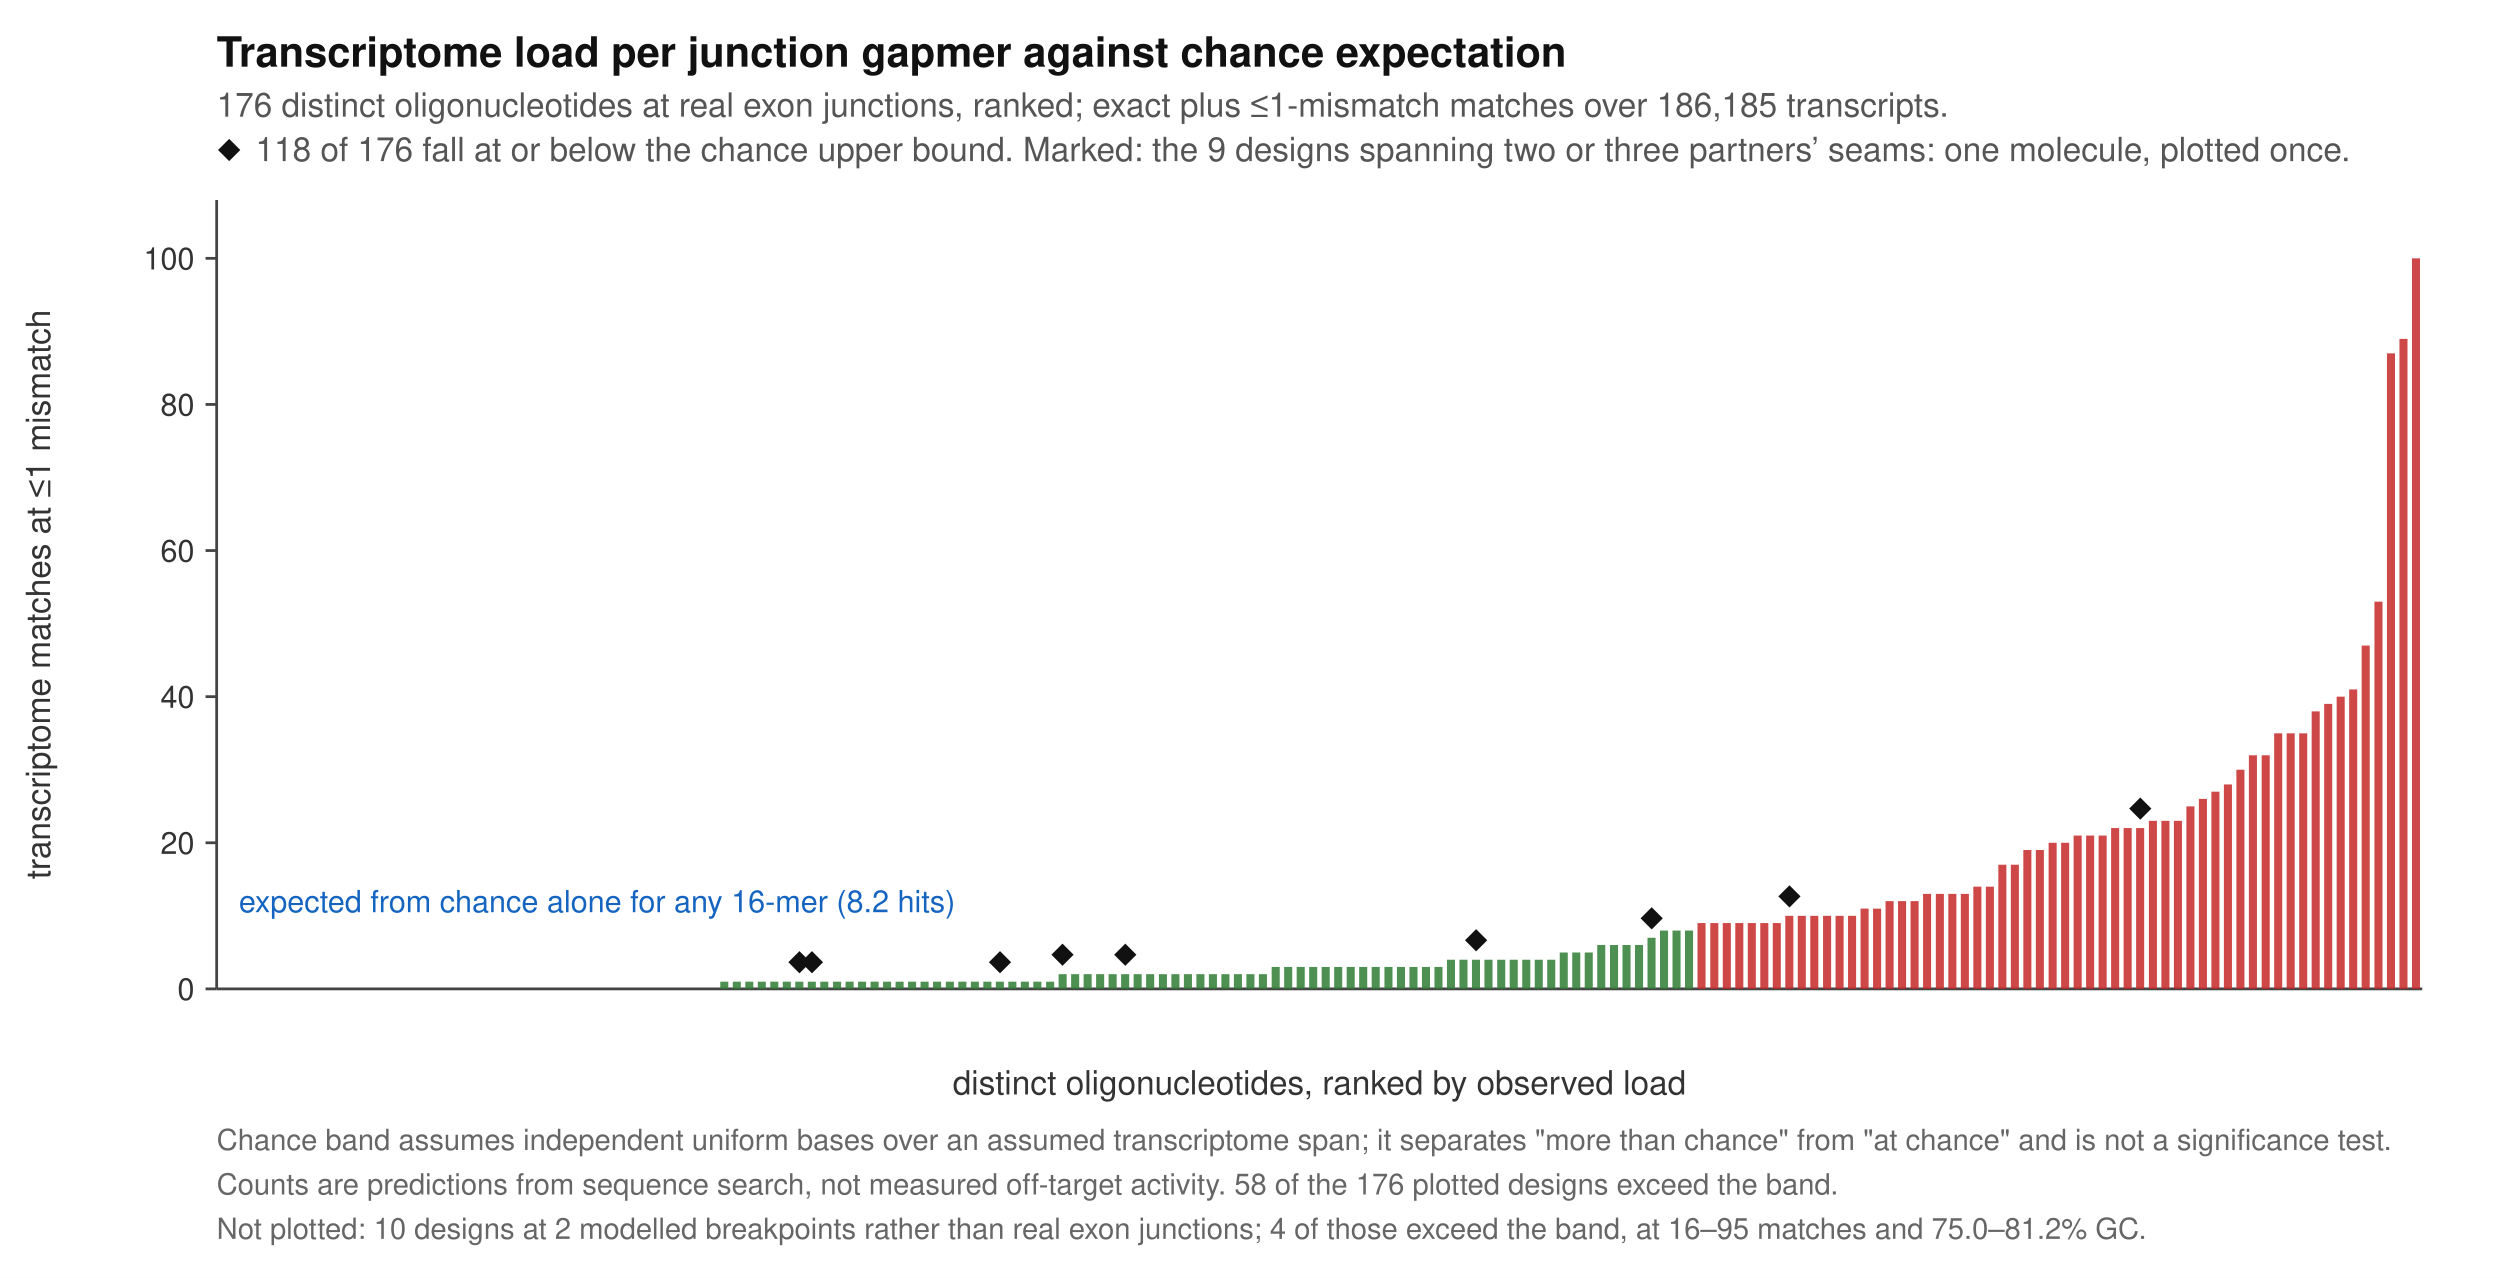
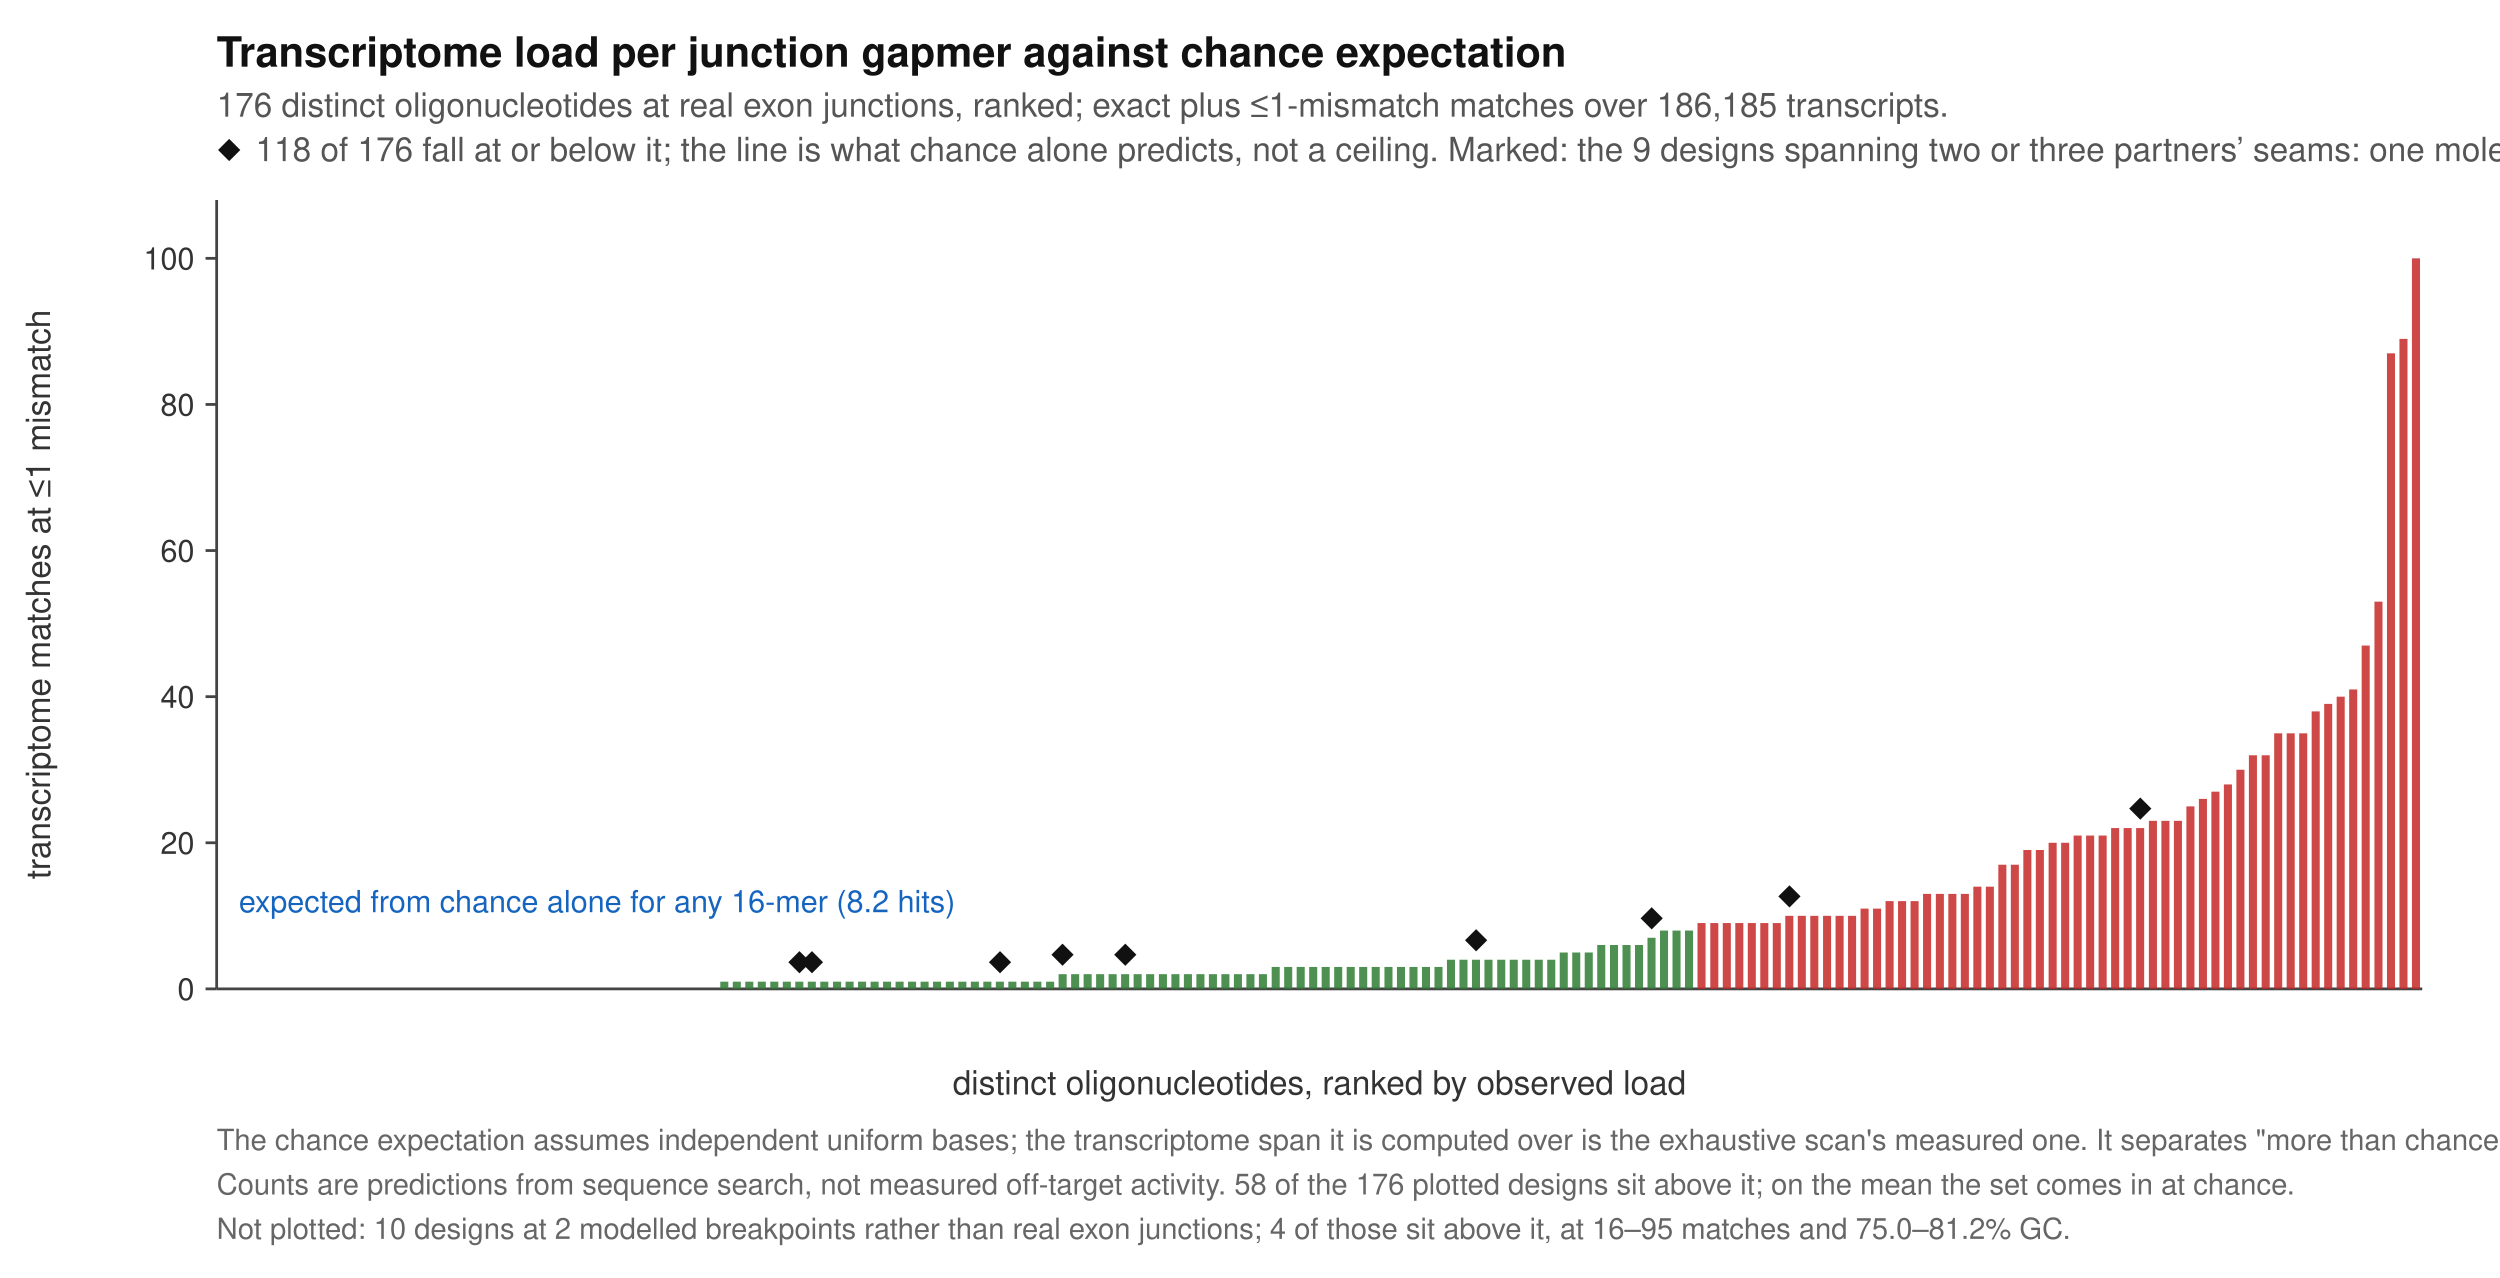
<svg xmlns="http://www.w3.org/2000/svg" width="900" height="460" viewBox="0 0 900 460" font-family="Helvetica,Arial,sans-serif">
  <rect width="900" height="460" fill="#ffffff" />
  <rect x="78" y="334.4" width="794" height="0.0" fill="#e8f0fe" stroke="#1565c0" stroke-width="0.8" stroke-dasharray="4 3" />
  <text x="86" y="328.4" font-size="11" fill="#1565c0">expected from chance alone for any 16-mer (8.2 hits)</text>
  <line x1="78" y1="356" x2="872" y2="356" stroke="#444" stroke-width="1" />
  <line x1="78" y1="72" x2="78" y2="356" stroke="#444" stroke-width="1" />
  <line x1="74" y1="356.0" x2="78" y2="356.0" stroke="#444" />
  <text x="70" y="360.0" font-size="11" fill="#333" text-anchor="end">0</text>
  <line x1="74" y1="303.4" x2="78" y2="303.4" stroke="#444" />
  <text x="70" y="307.4" font-size="11" fill="#333" text-anchor="end">20</text>
  <line x1="74" y1="250.8" x2="78" y2="250.8" stroke="#444" />
  <text x="70" y="254.8" font-size="11" fill="#333" text-anchor="end">40</text>
  <line x1="74" y1="198.2" x2="78" y2="198.2" stroke="#444" />
  <text x="70" y="202.2" font-size="11" fill="#333" text-anchor="end">60</text>
  <line x1="74" y1="145.6" x2="78" y2="145.6" stroke="#444" />
  <text x="70" y="149.6" font-size="11" fill="#333" text-anchor="end">80</text>
  <line x1="74" y1="93.0" x2="78" y2="93.0" stroke="#444" />
  <text x="70" y="97.0" font-size="11" fill="#333" text-anchor="end">100</text>
  <rect x="78.8" y="356.0" width="2.9" height="0.0" fill="#2e7d32" opacity="0.85" />
  <rect x="83.3" y="356.0" width="2.9" height="0.0" fill="#2e7d32" opacity="0.85" />
  <rect x="87.8" y="356.0" width="2.9" height="0.0" fill="#2e7d32" opacity="0.85" />
  <rect x="92.3" y="356.0" width="2.9" height="0.0" fill="#2e7d32" opacity="0.85" />
  <rect x="96.8" y="356.0" width="2.9" height="0.0" fill="#2e7d32" opacity="0.85" />
  <rect x="101.4" y="356.0" width="2.9" height="0.0" fill="#2e7d32" opacity="0.85" />
  <rect x="105.9" y="356.0" width="2.9" height="0.0" fill="#2e7d32" opacity="0.85" />
  <rect x="110.4" y="356.0" width="2.9" height="0.0" fill="#2e7d32" opacity="0.85" />
  <rect x="114.9" y="356.0" width="2.9" height="0.0" fill="#2e7d32" opacity="0.85" />
  <rect x="119.4" y="356.0" width="2.9" height="0.0" fill="#2e7d32" opacity="0.85" />
  <rect x="123.9" y="356.0" width="2.9" height="0.0" fill="#2e7d32" opacity="0.85" />
  <rect x="128.4" y="356.0" width="2.9" height="0.0" fill="#2e7d32" opacity="0.85" />
  <rect x="132.9" y="356.0" width="2.9" height="0.0" fill="#2e7d32" opacity="0.85" />
  <rect x="137.4" y="356.0" width="2.9" height="0.0" fill="#2e7d32" opacity="0.85" />
  <rect x="142.0" y="356.0" width="2.9" height="0.0" fill="#2e7d32" opacity="0.85" />
  <rect x="146.5" y="356.0" width="2.9" height="0.0" fill="#2e7d32" opacity="0.85" />
  <rect x="151.0" y="356.0" width="2.9" height="0.0" fill="#2e7d32" opacity="0.85" />
  <rect x="155.5" y="356.0" width="2.9" height="0.0" fill="#2e7d32" opacity="0.85" />
  <rect x="160.0" y="356.0" width="2.9" height="0.0" fill="#2e7d32" opacity="0.85" />
  <rect x="164.5" y="356.0" width="2.9" height="0.0" fill="#2e7d32" opacity="0.85" />
  <rect x="169.0" y="356.0" width="2.9" height="0.0" fill="#2e7d32" opacity="0.85" />
  <rect x="173.5" y="356.0" width="2.9" height="0.0" fill="#2e7d32" opacity="0.85" />
  <rect x="178.0" y="356.0" width="2.9" height="0.0" fill="#2e7d32" opacity="0.85" />
  <rect x="182.6" y="356.0" width="2.9" height="0.0" fill="#2e7d32" opacity="0.85" />
  <rect x="187.1" y="356.0" width="2.9" height="0.0" fill="#2e7d32" opacity="0.85" />
  <rect x="191.6" y="356.0" width="2.9" height="0.0" fill="#2e7d32" opacity="0.85" />
  <rect x="196.1" y="356.0" width="2.9" height="0.0" fill="#2e7d32" opacity="0.85" />
  <rect x="200.6" y="356.0" width="2.9" height="0.0" fill="#2e7d32" opacity="0.85" />
  <rect x="205.1" y="356.0" width="2.9" height="0.0" fill="#2e7d32" opacity="0.85" />
  <rect x="209.6" y="356.0" width="2.9" height="0.0" fill="#2e7d32" opacity="0.85" />
  <rect x="214.1" y="356.0" width="2.9" height="0.0" fill="#2e7d32" opacity="0.85" />
  <rect x="218.7" y="356.0" width="2.9" height="0.0" fill="#2e7d32" opacity="0.85" />
  <rect x="223.2" y="356.0" width="2.9" height="0.0" fill="#2e7d32" opacity="0.85" />
  <rect x="227.7" y="356.0" width="2.9" height="0.0" fill="#2e7d32" opacity="0.85" />
  <rect x="232.2" y="356.0" width="2.9" height="0.0" fill="#2e7d32" opacity="0.85" />
  <rect x="236.7" y="356.0" width="2.9" height="0.0" fill="#2e7d32" opacity="0.85" />
  <rect x="241.2" y="356.0" width="2.9" height="0.0" fill="#2e7d32" opacity="0.85" />
  <rect x="245.7" y="356.0" width="2.9" height="0.0" fill="#2e7d32" opacity="0.85" />
  <rect x="250.2" y="356.0" width="2.9" height="0.0" fill="#2e7d32" opacity="0.85" />
  <rect x="254.7" y="356.0" width="2.9" height="0.0" fill="#2e7d32" opacity="0.85" />
  <rect x="259.3" y="353.4" width="2.9" height="2.6" fill="#2e7d32" opacity="0.85" />
  <rect x="263.8" y="353.4" width="2.9" height="2.6" fill="#2e7d32" opacity="0.85" />
  <rect x="268.3" y="353.4" width="2.9" height="2.6" fill="#2e7d32" opacity="0.85" />
  <rect x="272.8" y="353.4" width="2.9" height="2.6" fill="#2e7d32" opacity="0.85" />
  <rect x="277.3" y="353.4" width="2.9" height="2.6" fill="#2e7d32" opacity="0.85" />
  <rect x="281.8" y="353.4" width="2.9" height="2.6" fill="#2e7d32" opacity="0.85" />
  <rect x="286.3" y="353.4" width="2.9" height="2.6" fill="#2e7d32" opacity="0.85" />
  <polygon points="287.8,342.4 291.8,346.4 287.8,350.4 283.8,346.4" fill="#111" />
  <rect x="290.8" y="353.4" width="2.9" height="2.6" fill="#2e7d32" opacity="0.85" />
  <polygon points="292.3,342.4 296.3,346.4 292.3,350.4 288.3,346.4" fill="#111" />
  <rect x="295.3" y="353.4" width="2.9" height="2.6" fill="#2e7d32" opacity="0.85" />
  <rect x="299.9" y="353.4" width="2.9" height="2.6" fill="#2e7d32" opacity="0.85" />
  <rect x="304.4" y="353.4" width="2.9" height="2.6" fill="#2e7d32" opacity="0.85" />
  <rect x="308.9" y="353.4" width="2.9" height="2.6" fill="#2e7d32" opacity="0.85" />
  <rect x="313.4" y="353.4" width="2.9" height="2.6" fill="#2e7d32" opacity="0.85" />
  <rect x="317.9" y="353.4" width="2.9" height="2.6" fill="#2e7d32" opacity="0.85" />
  <rect x="322.4" y="353.4" width="2.9" height="2.6" fill="#2e7d32" opacity="0.85" />
  <rect x="326.9" y="353.4" width="2.9" height="2.6" fill="#2e7d32" opacity="0.85" />
  <rect x="331.4" y="353.4" width="2.9" height="2.6" fill="#2e7d32" opacity="0.85" />
  <rect x="335.9" y="353.4" width="2.9" height="2.6" fill="#2e7d32" opacity="0.85" />
  <rect x="340.5" y="353.4" width="2.9" height="2.6" fill="#2e7d32" opacity="0.85" />
  <rect x="345.0" y="353.4" width="2.9" height="2.6" fill="#2e7d32" opacity="0.85" />
  <rect x="349.5" y="353.4" width="2.9" height="2.6" fill="#2e7d32" opacity="0.85" />
  <rect x="354.0" y="353.4" width="2.9" height="2.6" fill="#2e7d32" opacity="0.85" />
  <rect x="358.5" y="353.4" width="2.9" height="2.6" fill="#2e7d32" opacity="0.85" />
  <polygon points="360.0,342.4 364.0,346.4 360.0,350.4 356.0,346.4" fill="#111" />
  <rect x="363.0" y="353.4" width="2.9" height="2.6" fill="#2e7d32" opacity="0.85" />
  <rect x="367.5" y="353.4" width="2.9" height="2.6" fill="#2e7d32" opacity="0.85" />
  <rect x="372.0" y="353.4" width="2.9" height="2.6" fill="#2e7d32" opacity="0.85" />
  <rect x="376.6" y="353.4" width="2.9" height="2.6" fill="#2e7d32" opacity="0.85" />
  <rect x="381.1" y="350.7" width="2.9" height="5.3" fill="#2e7d32" opacity="0.85" />
  <polygon points="382.5,339.7 386.5,343.7 382.5,347.7 378.5,343.7" fill="#111" />
  <rect x="385.6" y="350.7" width="2.9" height="5.3" fill="#2e7d32" opacity="0.85" />
  <rect x="390.1" y="350.7" width="2.9" height="5.3" fill="#2e7d32" opacity="0.85" />
  <rect x="394.6" y="350.7" width="2.9" height="5.3" fill="#2e7d32" opacity="0.85" />
  <rect x="399.1" y="350.7" width="2.9" height="5.3" fill="#2e7d32" opacity="0.85" />
  <rect x="403.6" y="350.7" width="2.9" height="5.3" fill="#2e7d32" opacity="0.85" />
  <polygon points="405.1,339.7 409.1,343.7 405.1,347.7 401.1,343.7" fill="#111" />
  <rect x="408.1" y="350.7" width="2.9" height="5.3" fill="#2e7d32" opacity="0.85" />
  <rect x="412.6" y="350.7" width="2.9" height="5.3" fill="#2e7d32" opacity="0.85" />
  <rect x="417.2" y="350.7" width="2.9" height="5.3" fill="#2e7d32" opacity="0.85" />
  <rect x="421.7" y="350.7" width="2.9" height="5.3" fill="#2e7d32" opacity="0.85" />
  <rect x="426.2" y="350.7" width="2.9" height="5.3" fill="#2e7d32" opacity="0.85" />
  <rect x="430.7" y="350.7" width="2.9" height="5.3" fill="#2e7d32" opacity="0.85" />
  <rect x="435.2" y="350.7" width="2.9" height="5.3" fill="#2e7d32" opacity="0.85" />
  <rect x="439.7" y="350.7" width="2.9" height="5.3" fill="#2e7d32" opacity="0.85" />
  <rect x="444.2" y="350.7" width="2.9" height="5.3" fill="#2e7d32" opacity="0.85" />
  <rect x="448.7" y="350.7" width="2.9" height="5.3" fill="#2e7d32" opacity="0.85" />
  <rect x="453.2" y="350.7" width="2.9" height="5.3" fill="#2e7d32" opacity="0.85" />
  <rect x="457.8" y="348.1" width="2.9" height="7.9" fill="#2e7d32" opacity="0.85" />
  <rect x="462.3" y="348.1" width="2.9" height="7.9" fill="#2e7d32" opacity="0.85" />
  <rect x="466.8" y="348.1" width="2.9" height="7.9" fill="#2e7d32" opacity="0.85" />
  <rect x="471.3" y="348.1" width="2.9" height="7.9" fill="#2e7d32" opacity="0.85" />
  <rect x="475.8" y="348.1" width="2.9" height="7.9" fill="#2e7d32" opacity="0.85" />
  <rect x="480.3" y="348.1" width="2.9" height="7.9" fill="#2e7d32" opacity="0.85" />
  <rect x="484.8" y="348.1" width="2.9" height="7.9" fill="#2e7d32" opacity="0.85" />
  <rect x="489.3" y="348.1" width="2.9" height="7.9" fill="#2e7d32" opacity="0.85" />
  <rect x="493.8" y="348.1" width="2.9" height="7.9" fill="#2e7d32" opacity="0.85" />
  <rect x="498.4" y="348.1" width="2.9" height="7.9" fill="#2e7d32" opacity="0.85" />
  <rect x="502.9" y="348.1" width="2.9" height="7.9" fill="#2e7d32" opacity="0.85" />
  <rect x="507.4" y="348.1" width="2.9" height="7.9" fill="#2e7d32" opacity="0.85" />
  <rect x="511.9" y="348.1" width="2.9" height="7.9" fill="#2e7d32" opacity="0.85" />
  <rect x="516.4" y="348.1" width="2.9" height="7.9" fill="#2e7d32" opacity="0.85" />
  <rect x="520.9" y="345.5" width="2.9" height="10.5" fill="#2e7d32" opacity="0.85" />
  <rect x="525.4" y="345.5" width="2.9" height="10.5" fill="#2e7d32" opacity="0.85" />
  <rect x="529.9" y="345.5" width="2.9" height="10.5" fill="#2e7d32" opacity="0.85" />
  <polygon points="531.4,334.5 535.4,338.5 531.4,342.5 527.4,338.5" fill="#111" />
  <rect x="534.4" y="345.5" width="2.9" height="10.5" fill="#2e7d32" opacity="0.85" />
  <rect x="539.0" y="345.5" width="2.9" height="10.5" fill="#2e7d32" opacity="0.85" />
  <rect x="543.5" y="345.5" width="2.9" height="10.5" fill="#2e7d32" opacity="0.85" />
  <rect x="548.0" y="345.5" width="2.9" height="10.5" fill="#2e7d32" opacity="0.85" />
  <rect x="552.5" y="345.5" width="2.9" height="10.5" fill="#2e7d32" opacity="0.85" />
  <rect x="557.0" y="345.5" width="2.9" height="10.5" fill="#2e7d32" opacity="0.85" />
  <rect x="561.5" y="342.9" width="2.9" height="13.1" fill="#2e7d32" opacity="0.85" />
  <rect x="566.0" y="342.9" width="2.9" height="13.1" fill="#2e7d32" opacity="0.85" />
  <rect x="570.5" y="342.9" width="2.9" height="13.1" fill="#2e7d32" opacity="0.85" />
  <rect x="575.0" y="340.2" width="2.9" height="15.8" fill="#2e7d32" opacity="0.85" />
  <rect x="579.6" y="340.2" width="2.9" height="15.8" fill="#2e7d32" opacity="0.85" />
  <rect x="584.1" y="340.2" width="2.9" height="15.8" fill="#2e7d32" opacity="0.85" />
  <rect x="588.6" y="340.2" width="2.9" height="15.8" fill="#2e7d32" opacity="0.85" />
  <rect x="593.1" y="337.6" width="2.9" height="18.4" fill="#2e7d32" opacity="0.85" />
  <polygon points="594.6,326.6 598.6,330.6 594.6,334.6 590.6,330.6" fill="#111" />
  <rect x="597.6" y="335.0" width="2.9" height="21.0" fill="#2e7d32" opacity="0.85" />
  <rect x="602.1" y="335.0" width="2.9" height="21.0" fill="#2e7d32" opacity="0.85" />
  <rect x="606.6" y="335.0" width="2.9" height="21.0" fill="#2e7d32" opacity="0.85" />
  <rect x="611.1" y="332.3" width="2.9" height="23.7" fill="#c62828" opacity="0.85" />
  <rect x="615.7" y="332.3" width="2.9" height="23.7" fill="#c62828" opacity="0.85" />
  <rect x="620.2" y="332.3" width="2.9" height="23.7" fill="#c62828" opacity="0.85" />
  <rect x="624.7" y="332.3" width="2.9" height="23.7" fill="#c62828" opacity="0.85" />
  <rect x="629.2" y="332.3" width="2.9" height="23.7" fill="#c62828" opacity="0.85" />
  <rect x="633.7" y="332.3" width="2.9" height="23.7" fill="#c62828" opacity="0.85" />
  <rect x="638.2" y="332.3" width="2.9" height="23.7" fill="#c62828" opacity="0.85" />
  <rect x="642.7" y="329.7" width="2.9" height="26.3" fill="#c62828" opacity="0.85" />
  <polygon points="644.2,318.7 648.2,322.7 644.2,326.7 640.2,322.7" fill="#111" />
  <rect x="647.2" y="329.7" width="2.9" height="26.3" fill="#c62828" opacity="0.85" />
  <rect x="651.7" y="329.7" width="2.9" height="26.3" fill="#c62828" opacity="0.85" />
  <rect x="656.3" y="329.7" width="2.9" height="26.3" fill="#c62828" opacity="0.85" />
  <rect x="660.8" y="329.7" width="2.9" height="26.3" fill="#c62828" opacity="0.85" />
  <rect x="665.3" y="329.7" width="2.9" height="26.3" fill="#c62828" opacity="0.85" />
  <rect x="669.8" y="327.1" width="2.9" height="28.9" fill="#c62828" opacity="0.85" />
  <rect x="674.3" y="327.1" width="2.9" height="28.9" fill="#c62828" opacity="0.85" />
  <rect x="678.8" y="324.4" width="2.9" height="31.6" fill="#c62828" opacity="0.85" />
  <rect x="683.3" y="324.4" width="2.9" height="31.6" fill="#c62828" opacity="0.85" />
  <rect x="687.8" y="324.4" width="2.9" height="31.6" fill="#c62828" opacity="0.85" />
  <rect x="692.3" y="321.8" width="2.9" height="34.2" fill="#c62828" opacity="0.85" />
  <rect x="696.9" y="321.8" width="2.9" height="34.2" fill="#c62828" opacity="0.85" />
  <rect x="701.4" y="321.8" width="2.9" height="34.2" fill="#c62828" opacity="0.85" />
  <rect x="705.9" y="321.8" width="2.9" height="34.2" fill="#c62828" opacity="0.85" />
  <rect x="710.4" y="319.2" width="2.9" height="36.8" fill="#c62828" opacity="0.85" />
  <rect x="714.9" y="319.2" width="2.9" height="36.8" fill="#c62828" opacity="0.85" />
  <rect x="719.4" y="311.3" width="2.9" height="44.7" fill="#c62828" opacity="0.85" />
  <rect x="723.9" y="311.3" width="2.9" height="44.7" fill="#c62828" opacity="0.85" />
  <rect x="728.4" y="306.0" width="2.9" height="50.0" fill="#c62828" opacity="0.85" />
  <rect x="732.9" y="306.0" width="2.9" height="50.0" fill="#c62828" opacity="0.85" />
  <rect x="737.5" y="303.4" width="2.9" height="52.6" fill="#c62828" opacity="0.85" />
  <rect x="742.0" y="303.4" width="2.9" height="52.6" fill="#c62828" opacity="0.85" />
  <rect x="746.5" y="300.8" width="2.9" height="55.2" fill="#c62828" opacity="0.85" />
  <rect x="751.0" y="300.8" width="2.9" height="55.2" fill="#c62828" opacity="0.85" />
  <rect x="755.5" y="300.8" width="2.9" height="55.2" fill="#c62828" opacity="0.85" />
  <rect x="760.0" y="298.1" width="2.9" height="57.9" fill="#c62828" opacity="0.85" />
  <rect x="764.5" y="298.1" width="2.9" height="57.9" fill="#c62828" opacity="0.85" />
  <rect x="769.0" y="298.1" width="2.9" height="57.9" fill="#c62828" opacity="0.85" />
  <polygon points="770.5,287.1 774.5,291.1 770.5,295.1 766.5,291.1" fill="#111" />
  <rect x="773.6" y="295.5" width="2.9" height="60.5" fill="#c62828" opacity="0.85" />
  <rect x="778.1" y="295.5" width="2.9" height="60.5" fill="#c62828" opacity="0.85" />
  <rect x="782.6" y="295.5" width="2.9" height="60.5" fill="#c62828" opacity="0.85" />
  <rect x="787.1" y="290.3" width="2.9" height="65.7" fill="#c62828" opacity="0.85" />
  <rect x="791.6" y="287.6" width="2.9" height="68.4" fill="#c62828" opacity="0.85" />
  <rect x="796.1" y="285.0" width="2.9" height="71.0" fill="#c62828" opacity="0.85" />
  <rect x="800.6" y="282.4" width="2.9" height="73.6" fill="#c62828" opacity="0.85" />
  <rect x="805.1" y="277.1" width="2.9" height="78.9" fill="#c62828" opacity="0.85" />
  <rect x="809.6" y="271.9" width="2.9" height="84.1" fill="#c62828" opacity="0.85" />
  <rect x="814.2" y="271.9" width="2.9" height="84.1" fill="#c62828" opacity="0.85" />
  <rect x="818.7" y="264.0" width="2.9" height="92.0" fill="#c62828" opacity="0.85" />
  <rect x="823.2" y="264.0" width="2.9" height="92.0" fill="#c62828" opacity="0.85" />
  <rect x="827.7" y="264.0" width="2.9" height="92.0" fill="#c62828" opacity="0.85" />
  <rect x="832.2" y="256.1" width="2.9" height="99.9" fill="#c62828" opacity="0.85" />
  <rect x="836.7" y="253.4" width="2.9" height="102.6" fill="#c62828" opacity="0.85" />
  <rect x="841.2" y="250.8" width="2.9" height="105.2" fill="#c62828" opacity="0.85" />
  <rect x="845.7" y="248.2" width="2.9" height="107.8" fill="#c62828" opacity="0.85" />
  <rect x="850.2" y="232.4" width="2.9" height="123.6" fill="#c62828" opacity="0.85" />
  <rect x="854.8" y="216.6" width="2.9" height="139.4" fill="#c62828" opacity="0.85" />
  <rect x="859.3" y="127.2" width="2.9" height="228.8" fill="#c62828" opacity="0.85" />
  <rect x="863.8" y="122.0" width="2.9" height="234.0" fill="#c62828" opacity="0.85" />
  <rect x="868.3" y="93.0" width="2.9" height="263.0" fill="#c62828" opacity="0.85" />
  <text x="78" y="24" font-size="15" fill="#111" font-weight="600">Transcriptome load per junction gapmer against chance expectation</text>
  <text x="78" y="42" font-size="12" fill="#555">176 distinct oligonucleotides at real exon junctions, ranked; exact plus ≤1-mismatch matches over 186,185 transcripts.</text>
  <polygon points="82.5,50 86.5,54 82.5,58 78.5,54" fill="#111" />
-   <text x="92" y="58" font-size="12" fill="#555">118 of 176 fall at or below the chance upper bound. Marked: the 9 designs spanning two or three partners’ seams: one molecule, plotted once.</text>
+   <text x="92" y="58" font-size="12" fill="#555">118 of 176 fall at or below it; the line is what chance alone predicts, not a ceiling. Marked: the 9 designs spanning two or three partners’ seams: one molecule, plotted once.</text>
  <text x="475" y="394" font-size="12" fill="#333" text-anchor="middle">distinct oligonucleotides, ranked by observed load</text>
  <text x="18" y="214" font-size="12" fill="#333" text-anchor="middle" transform="rotate(-90 18 214)">transcriptome matches at ≤1 mismatch</text>
-   <text x="78" y="414" font-size="10.5" fill="#666">Chance band assumes independent uniform bases over an assumed transcriptome span; it separates "more than chance" from "at chance" and is not a significance test.</text>
-   <text x="78" y="430" font-size="10.5" fill="#666">Counts are predictions from sequence search, not measured off-target activity. 58 of the 176 plotted designs exceed the band.</text>
-   <text x="78" y="446" font-size="10.5" fill="#666">Not plotted: 10 designs at 2 modelled breakpoints rather than real exon junctions; 4 of those exceed the band, at 16–95 matches and 75.0–81.2% GC.</text>
+   <text x="78" y="414" font-size="10.5" fill="#666">The chance expectation assumes independent uniform bases; the transcriptome span it is computed over is the exhaustive scan's measured one. It separates "more than chance" from "at chance" and is not a significance test.</text>
+   <text x="78" y="430" font-size="10.5" fill="#666">Counts are predictions from sequence search, not measured off-target activity. 58 of the 176 plotted designs sit above it; on the mean the set comes in at chance.</text>
+   <text x="78" y="446" font-size="10.5" fill="#666">Not plotted: 10 designs at 2 modelled breakpoints rather than real exon junctions; 4 of those sit above it, at 16–95 matches and 75.0–81.2% GC.</text>
</svg>
